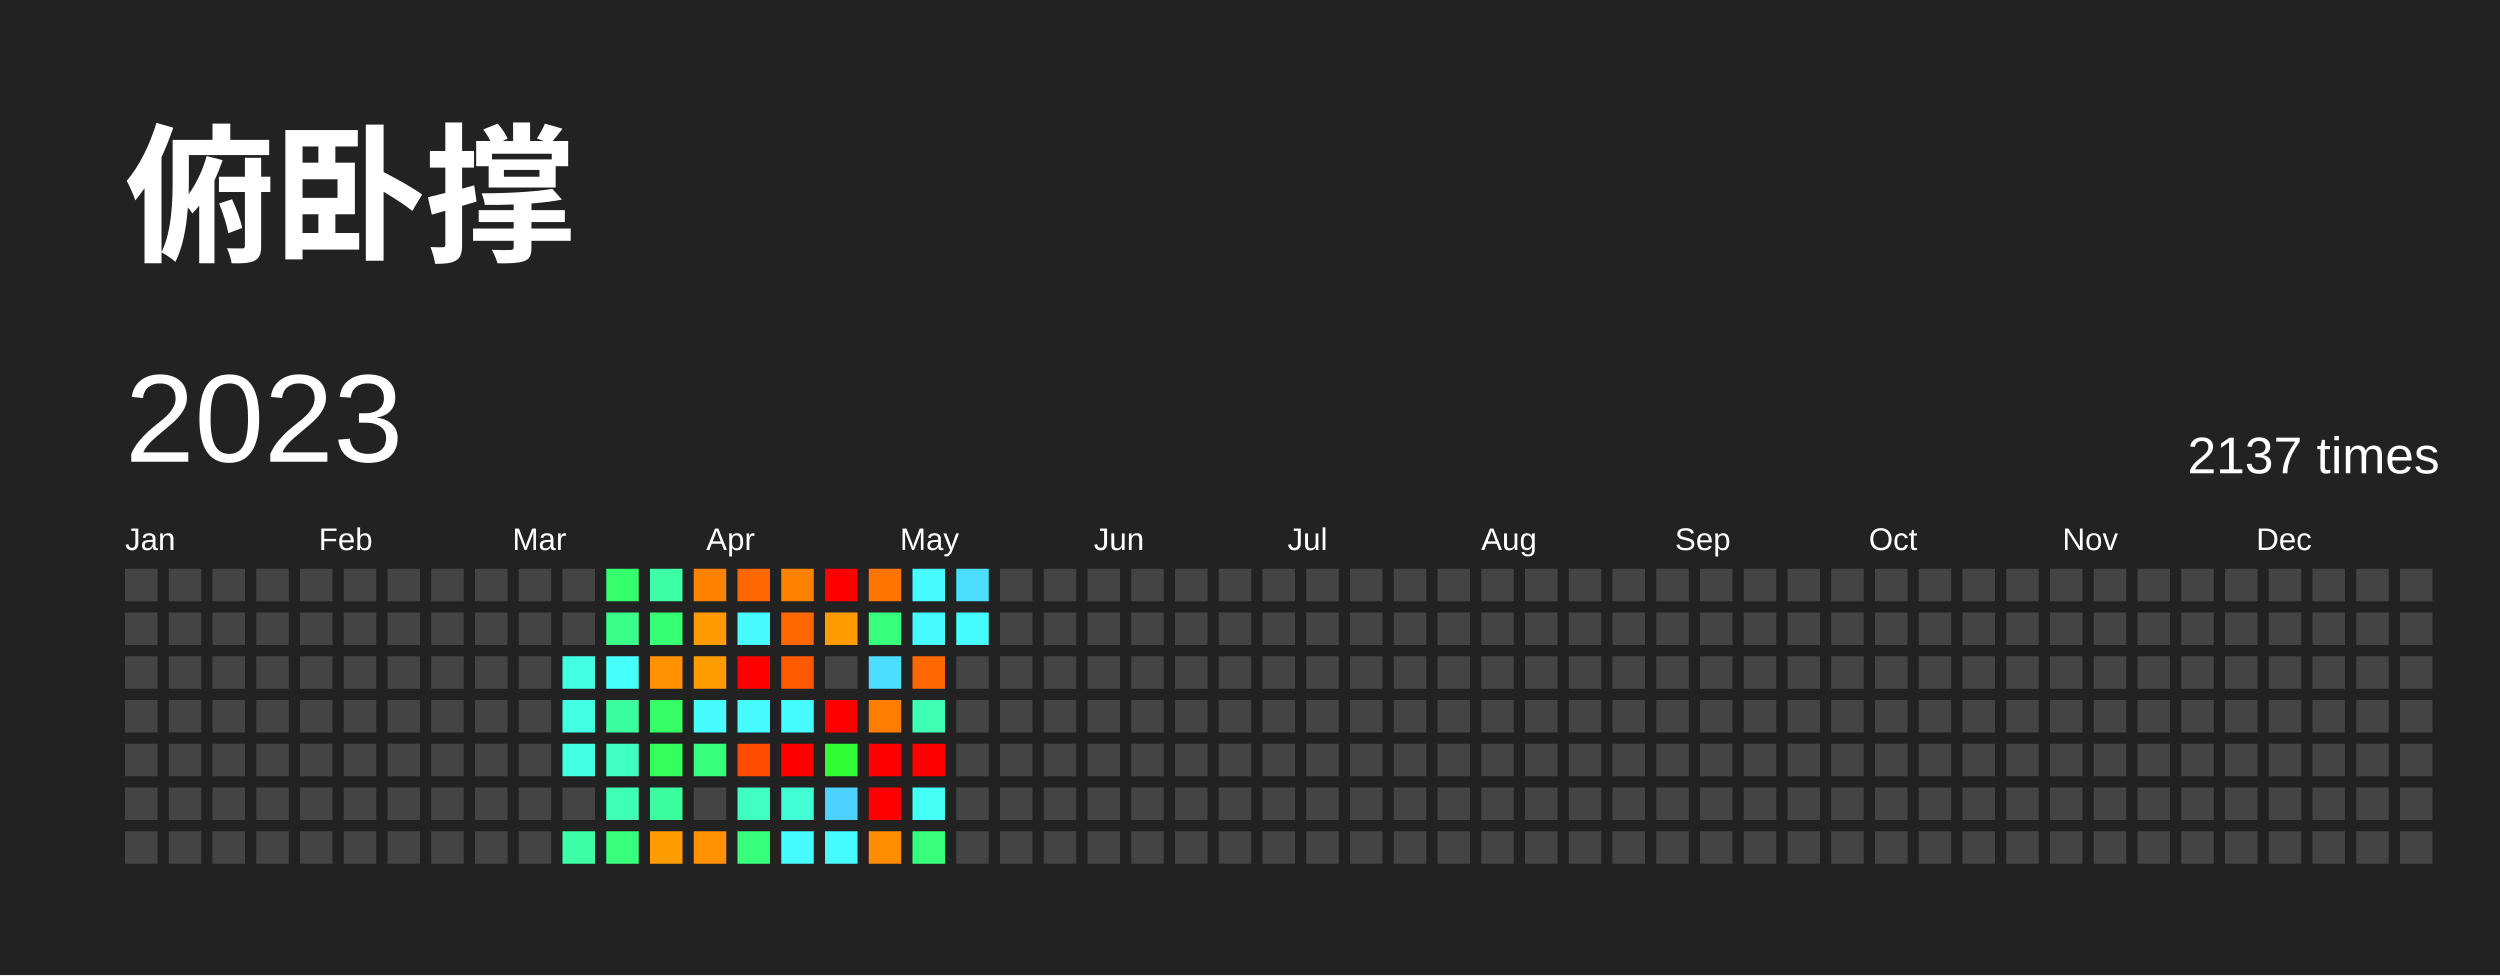
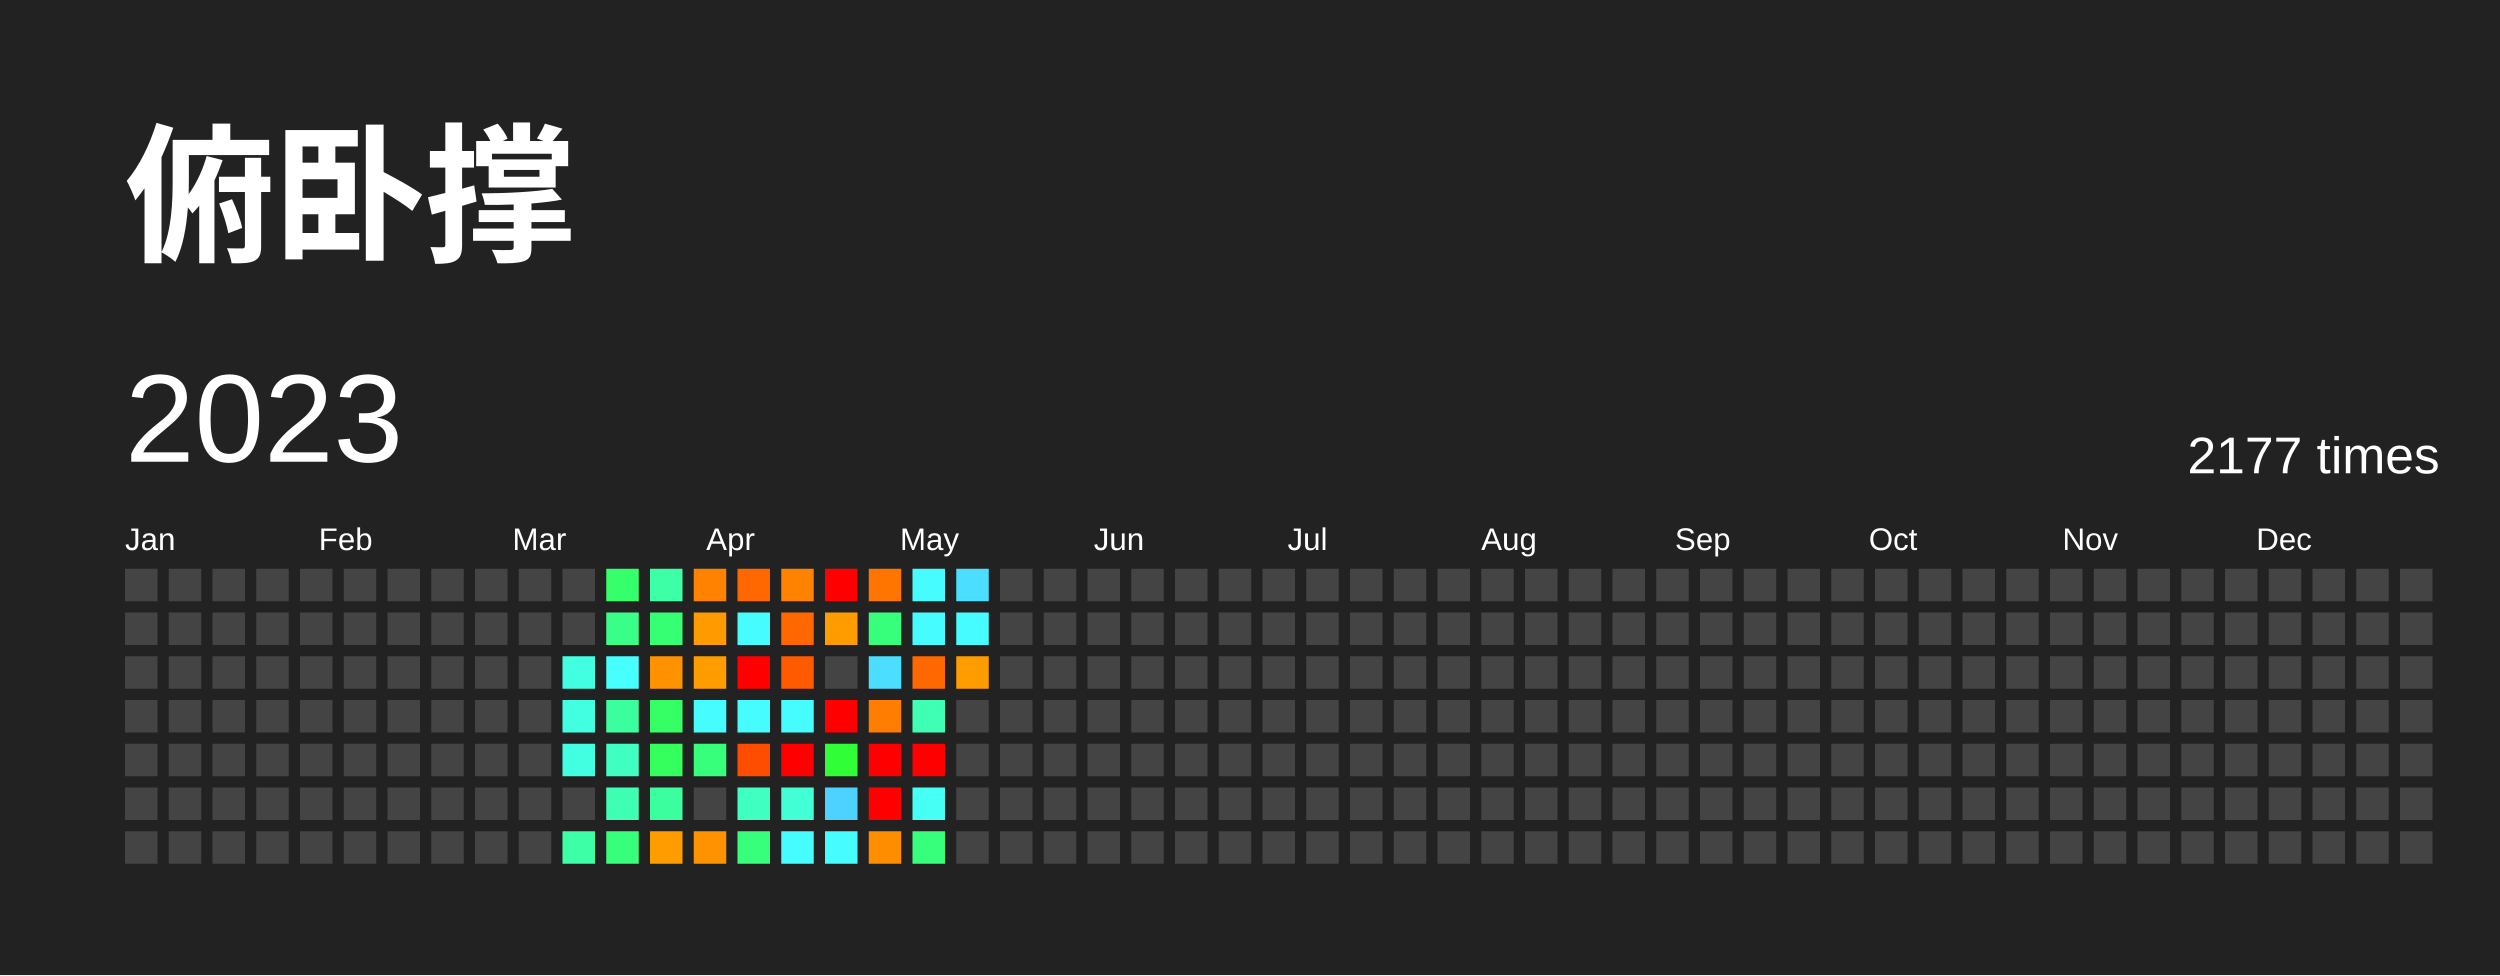
<svg xmlns="http://www.w3.org/2000/svg" baseProfile="full" height="78mm" version="1.1" viewBox="0,0,200,78" width="200mm">
  <defs />
  <rect fill="#222222" height="78" width="200" x="0" y="0" />
  <text fill="#FFFFFF" style="font-size:12px; font-family:Arial; font-weight:bold;" x="10" y="20">俯卧撑</text>
  <text dominant-baseline="hanging" fill="#FFFFFF" style="font-size:10.0px; font-family:Arial;" x="10" y="30">2023</text>
-   <text dominant-baseline="hanging" fill="#FFFFFF" style="font-size:4.125px; font-family:Arial;" x="175" y="35">2137 times</text>
+   <text dominant-baseline="hanging" fill="#FFFFFF" style="font-size:4.125px; font-family:Arial;" x="175" y="35">2177 times</text>
  <text fill="#FFFFFF" style="font-size:2.5px; font-family:Arial" x="10.0" y="44">Jan</text>
  <text fill="#FFFFFF" style="font-size:2.5px; font-family:Arial" x="25.5" y="44">Feb</text>
  <text fill="#FFFFFF" style="font-size:2.5px; font-family:Arial" x="41.0" y="44">Mar</text>
  <text fill="#FFFFFF" style="font-size:2.5px; font-family:Arial" x="56.5" y="44">Apr</text>
  <text fill="#FFFFFF" style="font-size:2.5px; font-family:Arial" x="72.0" y="44">May</text>
  <text fill="#FFFFFF" style="font-size:2.5px; font-family:Arial" x="87.5" y="44">Jun</text>
  <text fill="#FFFFFF" style="font-size:2.5px; font-family:Arial" x="103.0" y="44">Jul</text>
  <text fill="#FFFFFF" style="font-size:2.5px; font-family:Arial" x="118.5" y="44">Aug</text>
  <text fill="#FFFFFF" style="font-size:2.5px; font-family:Arial" x="134.0" y="44">Sep</text>
  <text fill="#FFFFFF" style="font-size:2.5px; font-family:Arial" x="149.5" y="44">Oct</text>
  <text fill="#FFFFFF" style="font-size:2.5px; font-family:Arial" x="165.0" y="44">Nov</text>
  <text fill="#FFFFFF" style="font-size:2.5px; font-family:Arial" x="180.5" y="44">Dec</text>
  <rect fill="#444444" height="2.6" width="2.6" x="10.0" y="45.5" />
  <rect fill="#444444" height="2.6" width="2.6" x="10.0" y="49.0" />
  <rect fill="#444444" height="2.6" width="2.6" x="10.0" y="52.5" />
  <rect fill="#444444" height="2.6" width="2.6" x="10.0" y="56.0" />
  <rect fill="#444444" height="2.6" width="2.6" x="10.0" y="59.5" />
  <rect fill="#444444" height="2.6" width="2.6" x="10.0" y="63.0" />
  <rect fill="#444444" height="2.6" width="2.6" x="10.0" y="66.5" />
  <rect fill="#444444" height="2.6" width="2.6" x="13.5" y="45.5" />
  <rect fill="#444444" height="2.6" width="2.6" x="13.5" y="49.0" />
  <rect fill="#444444" height="2.6" width="2.6" x="13.5" y="52.5" />
  <rect fill="#444444" height="2.6" width="2.6" x="13.5" y="56.0" />
  <rect fill="#444444" height="2.6" width="2.6" x="13.5" y="59.5" />
  <rect fill="#444444" height="2.6" width="2.6" x="13.5" y="63.0" />
  <rect fill="#444444" height="2.6" width="2.6" x="13.5" y="66.5" />
  <rect fill="#444444" height="2.6" width="2.6" x="17.0" y="45.5" />
  <rect fill="#444444" height="2.6" width="2.6" x="17.0" y="49.0" />
  <rect fill="#444444" height="2.6" width="2.6" x="17.0" y="52.5" />
  <rect fill="#444444" height="2.6" width="2.6" x="17.0" y="56.0" />
  <rect fill="#444444" height="2.6" width="2.6" x="17.0" y="59.5" />
  <rect fill="#444444" height="2.6" width="2.6" x="17.0" y="63.0" />
  <rect fill="#444444" height="2.6" width="2.6" x="17.0" y="66.5" />
  <rect fill="#444444" height="2.6" width="2.6" x="20.5" y="45.5" />
  <rect fill="#444444" height="2.6" width="2.6" x="20.5" y="49.0" />
  <rect fill="#444444" height="2.6" width="2.6" x="20.5" y="52.5" />
  <rect fill="#444444" height="2.6" width="2.6" x="20.5" y="56.0" />
  <rect fill="#444444" height="2.6" width="2.6" x="20.5" y="59.5" />
  <rect fill="#444444" height="2.6" width="2.6" x="20.5" y="63.0" />
  <rect fill="#444444" height="2.6" width="2.6" x="20.5" y="66.5" />
  <rect fill="#444444" height="2.6" width="2.6" x="24.0" y="45.5" />
  <rect fill="#444444" height="2.6" width="2.6" x="24.0" y="49.0" />
  <rect fill="#444444" height="2.6" width="2.6" x="24.0" y="52.5" />
  <rect fill="#444444" height="2.6" width="2.6" x="24.0" y="56.0" />
  <rect fill="#444444" height="2.6" width="2.6" x="24.0" y="59.5" />
  <rect fill="#444444" height="2.6" width="2.6" x="24.0" y="63.0" />
  <rect fill="#444444" height="2.6" width="2.6" x="24.0" y="66.5" />
  <rect fill="#444444" height="2.6" width="2.6" x="27.5" y="45.5" />
  <rect fill="#444444" height="2.6" width="2.6" x="27.5" y="49.0" />
  <rect fill="#444444" height="2.6" width="2.6" x="27.5" y="52.5" />
  <rect fill="#444444" height="2.6" width="2.6" x="27.5" y="56.0" />
  <rect fill="#444444" height="2.6" width="2.6" x="27.5" y="59.5" />
  <rect fill="#444444" height="2.6" width="2.6" x="27.5" y="63.0" />
  <rect fill="#444444" height="2.6" width="2.6" x="27.5" y="66.5" />
  <rect fill="#444444" height="2.6" width="2.6" x="31.0" y="45.5" />
  <rect fill="#444444" height="2.6" width="2.6" x="31.0" y="49.0" />
  <rect fill="#444444" height="2.6" width="2.6" x="31.0" y="52.5" />
  <rect fill="#444444" height="2.6" width="2.6" x="31.0" y="56.0" />
  <rect fill="#444444" height="2.6" width="2.6" x="31.0" y="59.5" />
  <rect fill="#444444" height="2.6" width="2.6" x="31.0" y="63.0" />
  <rect fill="#444444" height="2.6" width="2.6" x="31.0" y="66.5" />
  <rect fill="#444444" height="2.6" width="2.6" x="34.5" y="45.5" />
  <rect fill="#444444" height="2.6" width="2.6" x="34.5" y="49.0" />
  <rect fill="#444444" height="2.6" width="2.6" x="34.5" y="52.5" />
  <rect fill="#444444" height="2.6" width="2.6" x="34.5" y="56.0" />
  <rect fill="#444444" height="2.6" width="2.6" x="34.5" y="59.5" />
  <rect fill="#444444" height="2.6" width="2.6" x="34.5" y="63.0" />
  <rect fill="#444444" height="2.6" width="2.6" x="34.5" y="66.5" />
  <rect fill="#444444" height="2.6" width="2.6" x="38.0" y="45.5" />
  <rect fill="#444444" height="2.6" width="2.6" x="38.0" y="49.0" />
  <rect fill="#444444" height="2.6" width="2.6" x="38.0" y="52.5" />
  <rect fill="#444444" height="2.6" width="2.6" x="38.0" y="56.0" />
  <rect fill="#444444" height="2.6" width="2.6" x="38.0" y="59.5" />
  <rect fill="#444444" height="2.6" width="2.6" x="38.0" y="63.0" />
  <rect fill="#444444" height="2.6" width="2.6" x="38.0" y="66.5" />
  <rect fill="#444444" height="2.6" width="2.6" x="41.5" y="45.5" />
  <rect fill="#444444" height="2.6" width="2.6" x="41.5" y="49.0" />
  <rect fill="#444444" height="2.6" width="2.6" x="41.5" y="52.5" />
  <rect fill="#444444" height="2.6" width="2.6" x="41.5" y="56.0" />
  <rect fill="#444444" height="2.6" width="2.6" x="41.5" y="59.5" />
  <rect fill="#444444" height="2.6" width="2.6" x="41.5" y="63.0" />
  <rect fill="#444444" height="2.6" width="2.6" x="41.5" y="66.5" />
  <rect fill="#444444" height="2.6" width="2.6" x="45.0" y="45.5" />
  <rect fill="#444444" height="2.6" width="2.6" x="45.0" y="49.0" />
  <rect fill="#43ffe2" height="2.6" width="2.6" x="45.0" y="52.5" />
  <rect fill="#43ffe2" height="2.6" width="2.6" x="45.0" y="56.0" />
  <rect fill="#43ffe2" height="2.6" width="2.6" x="45.0" y="59.5" />
  <rect fill="#444444" height="2.6" width="2.6" x="45.0" y="63.0" />
  <rect fill="#3cffa6" height="2.6" width="2.6" x="45.0" y="66.5" />
  <rect fill="#36ff6c" height="2.6" width="2.6" x="48.5" y="45.5" />
  <rect fill="#39ff89" height="2.6" width="2.6" x="48.5" y="49.0" />
  <rect fill="#47fffc" height="2.6" width="2.6" x="48.5" y="52.5" />
  <rect fill="#3bff9f" height="2.6" width="2.6" x="48.5" y="56.0" />
  <rect fill="#3fffc1" height="2.6" width="2.6" x="48.5" y="59.5" />
  <rect fill="#3effb3" height="2.6" width="2.6" x="48.5" y="63.0" />
  <rect fill="#37ff7b" height="2.6" width="2.6" x="48.5" y="66.5" />
  <rect fill="#3cffa6" height="2.6" width="2.6" x="52.0" y="45.5" />
  <rect fill="#37ff73" height="2.6" width="2.6" x="52.0" y="49.0" />
  <rect fill="#ff9200" height="2.6" width="2.6" x="52.0" y="52.5" />
  <rect fill="#35ff65" height="2.6" width="2.6" x="52.0" y="56.0" />
  <rect fill="#34ff5d" height="2.6" width="2.6" x="52.0" y="59.5" />
  <rect fill="#3bff9f" height="2.6" width="2.6" x="52.0" y="63.0" />
  <rect fill="#ff9d00" height="2.6" width="2.6" x="52.0" y="66.5" />
  <rect fill="#ff8200" height="2.6" width="2.6" x="55.5" y="45.5" />
  <rect fill="#ff9a00" height="2.6" width="2.6" x="55.5" y="49.0" />
  <rect fill="#ff9d00" height="2.6" width="2.6" x="55.5" y="52.5" />
  <rect fill="#47fcff" height="2.6" width="2.6" x="55.5" y="56.0" />
  <rect fill="#37ff7b" height="2.6" width="2.6" x="55.5" y="59.5" />
  <rect fill="#444444" height="2.6" width="2.6" x="55.5" y="63.0" />
  <rect fill="#ff9200" height="2.6" width="2.6" x="55.5" y="66.5" />
  <rect fill="#ff6800" height="2.6" width="2.6" x="59.0" y="45.5" />
  <rect fill="#47fcff" height="2.6" width="2.6" x="59.0" y="49.0" />
  <rect fill="red" height="2.6" width="2.6" x="59.0" y="52.5" />
  <rect fill="#47fcff" height="2.6" width="2.6" x="59.0" y="56.0" />
  <rect fill="#ff4d00" height="2.6" width="2.6" x="59.0" y="59.5" />
  <rect fill="#3fffc1" height="2.6" width="2.6" x="59.0" y="63.0" />
  <rect fill="#37ff7b" height="2.6" width="2.6" x="59.0" y="66.5" />
  <rect fill="#ff8200" height="2.6" width="2.6" x="62.5" y="45.5" />
  <rect fill="#ff6800" height="2.6" width="2.6" x="62.5" y="49.0" />
  <rect fill="#ff5a00" height="2.6" width="2.6" x="62.5" y="52.5" />
  <rect fill="#47fcff" height="2.6" width="2.6" x="62.5" y="56.0" />
  <rect fill="red" height="2.6" width="2.6" x="62.5" y="59.5" />
  <rect fill="#42ffd5" height="2.6" width="2.6" x="62.5" y="63.0" />
  <rect fill="#47fcff" height="2.6" width="2.6" x="62.5" y="66.5" />
  <rect fill="red" height="2.6" width="2.6" x="66.0" y="45.5" />
  <rect fill="#ff9d00" height="2.6" width="2.6" x="66.0" y="49.0" />
  <rect fill="#444444" height="2.6" width="2.6" x="66.0" y="52.5" />
  <rect fill="red" height="2.6" width="2.6" x="66.0" y="56.0" />
  <rect fill="#30ff37" height="2.6" width="2.6" x="66.0" y="59.5" />
  <rect fill="#4dd2ff" height="2.6" width="2.6" x="66.0" y="63.0" />
  <rect fill="#47fcff" height="2.6" width="2.6" x="66.0" y="66.5" />
  <rect fill="#ff7500" height="2.6" width="2.6" x="69.5" y="45.5" />
  <rect fill="#37ff7b" height="2.6" width="2.6" x="69.5" y="49.0" />
  <rect fill="#4bdeff" height="2.6" width="2.6" x="69.5" y="52.5" />
  <rect fill="#ff7d00" height="2.6" width="2.6" x="69.5" y="56.0" />
  <rect fill="red" height="2.6" width="2.6" x="69.5" y="59.5" />
  <rect fill="red" height="2.6" width="2.6" x="69.5" y="63.0" />
  <rect fill="#ff8d00" height="2.6" width="2.6" x="69.5" y="66.5" />
  <rect fill="#47fcff" height="2.6" width="2.6" x="73.0" y="45.5" />
  <rect fill="#47fcff" height="2.6" width="2.6" x="73.0" y="49.0" />
  <rect fill="#ff6800" height="2.6" width="2.6" x="73.0" y="52.5" />
  <rect fill="#3effb3" height="2.6" width="2.6" x="73.0" y="56.0" />
  <rect fill="red" height="2.6" width="2.6" x="73.0" y="59.5" />
  <rect fill="#46fff5" height="2.6" width="2.6" x="73.0" y="63.0" />
  <rect fill="#37ff7b" height="2.6" width="2.6" x="73.0" y="66.5" />
  <rect fill="#4bdeff" height="2.6" width="2.6" x="76.5" y="45.5" />
  <rect fill="#47fcff" height="2.6" width="2.6" x="76.5" y="49.0" />
-   <rect fill="#444444" height="2.6" width="2.6" x="76.5" y="52.5" />
+   <rect fill="#ff9d00" height="2.6" width="2.6" x="76.5" y="52.5" />
  <rect fill="#444444" height="2.6" width="2.6" x="76.5" y="56.0" />
  <rect fill="#444444" height="2.6" width="2.6" x="76.5" y="59.5" />
  <rect fill="#444444" height="2.6" width="2.6" x="76.5" y="63.0" />
  <rect fill="#444444" height="2.6" width="2.6" x="76.5" y="66.5" />
  <rect fill="#444444" height="2.6" width="2.6" x="80.0" y="45.5" />
  <rect fill="#444444" height="2.6" width="2.6" x="80.0" y="49.0" />
  <rect fill="#444444" height="2.6" width="2.6" x="80.0" y="52.5" />
  <rect fill="#444444" height="2.6" width="2.6" x="80.0" y="56.0" />
  <rect fill="#444444" height="2.6" width="2.6" x="80.0" y="59.5" />
  <rect fill="#444444" height="2.6" width="2.6" x="80.0" y="63.0" />
  <rect fill="#444444" height="2.6" width="2.6" x="80.0" y="66.5" />
  <rect fill="#444444" height="2.6" width="2.6" x="83.5" y="45.5" />
  <rect fill="#444444" height="2.6" width="2.6" x="83.5" y="49.0" />
  <rect fill="#444444" height="2.6" width="2.6" x="83.5" y="52.5" />
  <rect fill="#444444" height="2.6" width="2.6" x="83.5" y="56.0" />
  <rect fill="#444444" height="2.6" width="2.6" x="83.5" y="59.5" />
  <rect fill="#444444" height="2.6" width="2.6" x="83.5" y="63.0" />
  <rect fill="#444444" height="2.6" width="2.6" x="83.5" y="66.5" />
  <rect fill="#444444" height="2.6" width="2.6" x="87.0" y="45.5" />
  <rect fill="#444444" height="2.6" width="2.6" x="87.0" y="49.0" />
  <rect fill="#444444" height="2.6" width="2.6" x="87.0" y="52.5" />
  <rect fill="#444444" height="2.6" width="2.6" x="87.0" y="56.0" />
  <rect fill="#444444" height="2.6" width="2.6" x="87.0" y="59.5" />
  <rect fill="#444444" height="2.6" width="2.6" x="87.0" y="63.0" />
  <rect fill="#444444" height="2.6" width="2.6" x="87.0" y="66.5" />
  <rect fill="#444444" height="2.6" width="2.6" x="90.5" y="45.5" />
  <rect fill="#444444" height="2.6" width="2.6" x="90.5" y="49.0" />
  <rect fill="#444444" height="2.6" width="2.6" x="90.5" y="52.5" />
  <rect fill="#444444" height="2.6" width="2.6" x="90.5" y="56.0" />
  <rect fill="#444444" height="2.6" width="2.6" x="90.5" y="59.5" />
  <rect fill="#444444" height="2.6" width="2.6" x="90.5" y="63.0" />
  <rect fill="#444444" height="2.6" width="2.6" x="90.5" y="66.5" />
  <rect fill="#444444" height="2.6" width="2.6" x="94.0" y="45.5" />
  <rect fill="#444444" height="2.6" width="2.6" x="94.0" y="49.0" />
  <rect fill="#444444" height="2.6" width="2.6" x="94.0" y="52.5" />
  <rect fill="#444444" height="2.6" width="2.6" x="94.0" y="56.0" />
  <rect fill="#444444" height="2.6" width="2.6" x="94.0" y="59.5" />
  <rect fill="#444444" height="2.6" width="2.6" x="94.0" y="63.0" />
  <rect fill="#444444" height="2.6" width="2.6" x="94.0" y="66.5" />
  <rect fill="#444444" height="2.6" width="2.6" x="97.5" y="45.5" />
  <rect fill="#444444" height="2.6" width="2.6" x="97.5" y="49.0" />
  <rect fill="#444444" height="2.6" width="2.6" x="97.5" y="52.5" />
  <rect fill="#444444" height="2.6" width="2.6" x="97.5" y="56.0" />
  <rect fill="#444444" height="2.6" width="2.6" x="97.5" y="59.5" />
  <rect fill="#444444" height="2.6" width="2.6" x="97.5" y="63.0" />
  <rect fill="#444444" height="2.6" width="2.6" x="97.5" y="66.5" />
  <rect fill="#444444" height="2.6" width="2.6" x="101.0" y="45.5" />
  <rect fill="#444444" height="2.6" width="2.6" x="101.0" y="49.0" />
  <rect fill="#444444" height="2.6" width="2.6" x="101.0" y="52.5" />
  <rect fill="#444444" height="2.6" width="2.6" x="101.0" y="56.0" />
  <rect fill="#444444" height="2.6" width="2.6" x="101.0" y="59.5" />
  <rect fill="#444444" height="2.6" width="2.6" x="101.0" y="63.0" />
  <rect fill="#444444" height="2.6" width="2.6" x="101.0" y="66.5" />
  <rect fill="#444444" height="2.6" width="2.6" x="104.5" y="45.5" />
  <rect fill="#444444" height="2.6" width="2.6" x="104.5" y="49.0" />
  <rect fill="#444444" height="2.6" width="2.6" x="104.5" y="52.5" />
  <rect fill="#444444" height="2.6" width="2.6" x="104.5" y="56.0" />
  <rect fill="#444444" height="2.6" width="2.6" x="104.5" y="59.5" />
  <rect fill="#444444" height="2.6" width="2.6" x="104.5" y="63.0" />
  <rect fill="#444444" height="2.6" width="2.6" x="104.5" y="66.5" />
  <rect fill="#444444" height="2.6" width="2.6" x="108.0" y="45.5" />
  <rect fill="#444444" height="2.6" width="2.6" x="108.0" y="49.0" />
  <rect fill="#444444" height="2.6" width="2.6" x="108.0" y="52.5" />
  <rect fill="#444444" height="2.6" width="2.6" x="108.0" y="56.0" />
  <rect fill="#444444" height="2.6" width="2.6" x="108.0" y="59.5" />
  <rect fill="#444444" height="2.6" width="2.6" x="108.0" y="63.0" />
  <rect fill="#444444" height="2.6" width="2.6" x="108.0" y="66.5" />
  <rect fill="#444444" height="2.6" width="2.6" x="111.5" y="45.5" />
  <rect fill="#444444" height="2.6" width="2.6" x="111.5" y="49.0" />
  <rect fill="#444444" height="2.6" width="2.6" x="111.5" y="52.5" />
  <rect fill="#444444" height="2.6" width="2.6" x="111.5" y="56.0" />
  <rect fill="#444444" height="2.6" width="2.6" x="111.5" y="59.5" />
  <rect fill="#444444" height="2.6" width="2.6" x="111.5" y="63.0" />
  <rect fill="#444444" height="2.6" width="2.6" x="111.5" y="66.5" />
  <rect fill="#444444" height="2.6" width="2.6" x="115.0" y="45.5" />
  <rect fill="#444444" height="2.6" width="2.6" x="115.0" y="49.0" />
  <rect fill="#444444" height="2.6" width="2.6" x="115.0" y="52.5" />
  <rect fill="#444444" height="2.6" width="2.6" x="115.0" y="56.0" />
  <rect fill="#444444" height="2.6" width="2.6" x="115.0" y="59.5" />
  <rect fill="#444444" height="2.6" width="2.6" x="115.0" y="63.0" />
  <rect fill="#444444" height="2.6" width="2.6" x="115.0" y="66.5" />
  <rect fill="#444444" height="2.6" width="2.6" x="118.5" y="45.5" />
  <rect fill="#444444" height="2.6" width="2.6" x="118.5" y="49.0" />
  <rect fill="#444444" height="2.6" width="2.6" x="118.5" y="52.5" />
  <rect fill="#444444" height="2.6" width="2.6" x="118.5" y="56.0" />
  <rect fill="#444444" height="2.6" width="2.6" x="118.5" y="59.5" />
  <rect fill="#444444" height="2.6" width="2.6" x="118.5" y="63.0" />
  <rect fill="#444444" height="2.6" width="2.6" x="118.5" y="66.5" />
  <rect fill="#444444" height="2.6" width="2.6" x="122.0" y="45.5" />
  <rect fill="#444444" height="2.6" width="2.6" x="122.0" y="49.0" />
  <rect fill="#444444" height="2.6" width="2.6" x="122.0" y="52.5" />
  <rect fill="#444444" height="2.6" width="2.6" x="122.0" y="56.0" />
  <rect fill="#444444" height="2.6" width="2.6" x="122.0" y="59.5" />
  <rect fill="#444444" height="2.6" width="2.6" x="122.0" y="63.0" />
  <rect fill="#444444" height="2.6" width="2.6" x="122.0" y="66.5" />
  <rect fill="#444444" height="2.6" width="2.6" x="125.5" y="45.5" />
  <rect fill="#444444" height="2.6" width="2.6" x="125.5" y="49.0" />
  <rect fill="#444444" height="2.6" width="2.6" x="125.5" y="52.5" />
  <rect fill="#444444" height="2.6" width="2.6" x="125.5" y="56.0" />
  <rect fill="#444444" height="2.6" width="2.6" x="125.5" y="59.5" />
  <rect fill="#444444" height="2.6" width="2.6" x="125.5" y="63.0" />
  <rect fill="#444444" height="2.6" width="2.6" x="125.5" y="66.5" />
  <rect fill="#444444" height="2.6" width="2.6" x="129.0" y="45.5" />
  <rect fill="#444444" height="2.6" width="2.6" x="129.0" y="49.0" />
  <rect fill="#444444" height="2.6" width="2.6" x="129.0" y="52.5" />
  <rect fill="#444444" height="2.6" width="2.6" x="129.0" y="56.0" />
  <rect fill="#444444" height="2.6" width="2.6" x="129.0" y="59.5" />
  <rect fill="#444444" height="2.6" width="2.6" x="129.0" y="63.0" />
  <rect fill="#444444" height="2.6" width="2.6" x="129.0" y="66.5" />
  <rect fill="#444444" height="2.6" width="2.6" x="132.5" y="45.5" />
  <rect fill="#444444" height="2.6" width="2.6" x="132.5" y="49.0" />
  <rect fill="#444444" height="2.6" width="2.6" x="132.5" y="52.5" />
  <rect fill="#444444" height="2.6" width="2.6" x="132.5" y="56.0" />
  <rect fill="#444444" height="2.6" width="2.6" x="132.5" y="59.5" />
  <rect fill="#444444" height="2.6" width="2.6" x="132.5" y="63.0" />
  <rect fill="#444444" height="2.6" width="2.6" x="132.5" y="66.5" />
  <rect fill="#444444" height="2.6" width="2.6" x="136.0" y="45.5" />
  <rect fill="#444444" height="2.6" width="2.6" x="136.0" y="49.0" />
  <rect fill="#444444" height="2.6" width="2.6" x="136.0" y="52.5" />
  <rect fill="#444444" height="2.6" width="2.6" x="136.0" y="56.0" />
  <rect fill="#444444" height="2.6" width="2.6" x="136.0" y="59.5" />
  <rect fill="#444444" height="2.6" width="2.6" x="136.0" y="63.0" />
  <rect fill="#444444" height="2.6" width="2.6" x="136.0" y="66.5" />
  <rect fill="#444444" height="2.6" width="2.6" x="139.5" y="45.5" />
  <rect fill="#444444" height="2.6" width="2.6" x="139.5" y="49.0" />
  <rect fill="#444444" height="2.6" width="2.6" x="139.5" y="52.5" />
  <rect fill="#444444" height="2.6" width="2.6" x="139.5" y="56.0" />
  <rect fill="#444444" height="2.6" width="2.6" x="139.5" y="59.5" />
  <rect fill="#444444" height="2.6" width="2.6" x="139.5" y="63.0" />
  <rect fill="#444444" height="2.6" width="2.6" x="139.5" y="66.5" />
  <rect fill="#444444" height="2.6" width="2.6" x="143.0" y="45.5" />
  <rect fill="#444444" height="2.6" width="2.6" x="143.0" y="49.0" />
  <rect fill="#444444" height="2.6" width="2.6" x="143.0" y="52.5" />
  <rect fill="#444444" height="2.6" width="2.6" x="143.0" y="56.0" />
  <rect fill="#444444" height="2.6" width="2.6" x="143.0" y="59.5" />
  <rect fill="#444444" height="2.6" width="2.6" x="143.0" y="63.0" />
  <rect fill="#444444" height="2.6" width="2.6" x="143.0" y="66.5" />
  <rect fill="#444444" height="2.6" width="2.6" x="146.5" y="45.5" />
  <rect fill="#444444" height="2.6" width="2.6" x="146.5" y="49.0" />
  <rect fill="#444444" height="2.6" width="2.6" x="146.5" y="52.5" />
  <rect fill="#444444" height="2.6" width="2.6" x="146.5" y="56.0" />
  <rect fill="#444444" height="2.6" width="2.6" x="146.5" y="59.5" />
  <rect fill="#444444" height="2.6" width="2.6" x="146.5" y="63.0" />
  <rect fill="#444444" height="2.6" width="2.6" x="146.5" y="66.5" />
  <rect fill="#444444" height="2.6" width="2.6" x="150.0" y="45.5" />
  <rect fill="#444444" height="2.6" width="2.6" x="150.0" y="49.0" />
  <rect fill="#444444" height="2.6" width="2.6" x="150.0" y="52.5" />
  <rect fill="#444444" height="2.6" width="2.6" x="150.0" y="56.0" />
  <rect fill="#444444" height="2.6" width="2.6" x="150.0" y="59.5" />
  <rect fill="#444444" height="2.6" width="2.6" x="150.0" y="63.0" />
  <rect fill="#444444" height="2.6" width="2.6" x="150.0" y="66.5" />
  <rect fill="#444444" height="2.6" width="2.6" x="153.5" y="45.5" />
  <rect fill="#444444" height="2.6" width="2.6" x="153.5" y="49.0" />
  <rect fill="#444444" height="2.6" width="2.6" x="153.5" y="52.5" />
  <rect fill="#444444" height="2.6" width="2.6" x="153.5" y="56.0" />
  <rect fill="#444444" height="2.6" width="2.6" x="153.5" y="59.5" />
  <rect fill="#444444" height="2.6" width="2.6" x="153.5" y="63.0" />
  <rect fill="#444444" height="2.6" width="2.6" x="153.5" y="66.5" />
  <rect fill="#444444" height="2.6" width="2.6" x="157.0" y="45.5" />
  <rect fill="#444444" height="2.6" width="2.6" x="157.0" y="49.0" />
  <rect fill="#444444" height="2.6" width="2.6" x="157.0" y="52.5" />
  <rect fill="#444444" height="2.6" width="2.6" x="157.0" y="56.0" />
  <rect fill="#444444" height="2.6" width="2.6" x="157.0" y="59.5" />
  <rect fill="#444444" height="2.6" width="2.6" x="157.0" y="63.0" />
  <rect fill="#444444" height="2.6" width="2.6" x="157.0" y="66.5" />
  <rect fill="#444444" height="2.6" width="2.6" x="160.5" y="45.5" />
  <rect fill="#444444" height="2.6" width="2.6" x="160.5" y="49.0" />
  <rect fill="#444444" height="2.6" width="2.6" x="160.5" y="52.5" />
  <rect fill="#444444" height="2.6" width="2.6" x="160.5" y="56.0" />
  <rect fill="#444444" height="2.6" width="2.6" x="160.5" y="59.5" />
  <rect fill="#444444" height="2.6" width="2.6" x="160.5" y="63.0" />
  <rect fill="#444444" height="2.6" width="2.6" x="160.5" y="66.5" />
  <rect fill="#444444" height="2.6" width="2.6" x="164.0" y="45.5" />
  <rect fill="#444444" height="2.6" width="2.6" x="164.0" y="49.0" />
  <rect fill="#444444" height="2.6" width="2.6" x="164.0" y="52.5" />
  <rect fill="#444444" height="2.6" width="2.6" x="164.0" y="56.0" />
  <rect fill="#444444" height="2.6" width="2.6" x="164.0" y="59.5" />
  <rect fill="#444444" height="2.6" width="2.6" x="164.0" y="63.0" />
  <rect fill="#444444" height="2.6" width="2.6" x="164.0" y="66.5" />
  <rect fill="#444444" height="2.6" width="2.6" x="167.5" y="45.5" />
  <rect fill="#444444" height="2.6" width="2.6" x="167.5" y="49.0" />
  <rect fill="#444444" height="2.6" width="2.6" x="167.5" y="52.5" />
  <rect fill="#444444" height="2.6" width="2.6" x="167.5" y="56.0" />
  <rect fill="#444444" height="2.6" width="2.6" x="167.5" y="59.5" />
  <rect fill="#444444" height="2.6" width="2.6" x="167.5" y="63.0" />
  <rect fill="#444444" height="2.6" width="2.6" x="167.5" y="66.5" />
  <rect fill="#444444" height="2.6" width="2.6" x="171.0" y="45.5" />
  <rect fill="#444444" height="2.6" width="2.6" x="171.0" y="49.0" />
  <rect fill="#444444" height="2.6" width="2.6" x="171.0" y="52.5" />
  <rect fill="#444444" height="2.6" width="2.6" x="171.0" y="56.0" />
  <rect fill="#444444" height="2.6" width="2.6" x="171.0" y="59.5" />
  <rect fill="#444444" height="2.6" width="2.6" x="171.0" y="63.0" />
  <rect fill="#444444" height="2.6" width="2.6" x="171.0" y="66.5" />
  <rect fill="#444444" height="2.6" width="2.6" x="174.5" y="45.5" />
  <rect fill="#444444" height="2.6" width="2.6" x="174.5" y="49.0" />
  <rect fill="#444444" height="2.6" width="2.6" x="174.5" y="52.5" />
  <rect fill="#444444" height="2.6" width="2.6" x="174.5" y="56.0" />
  <rect fill="#444444" height="2.6" width="2.6" x="174.5" y="59.5" />
  <rect fill="#444444" height="2.6" width="2.6" x="174.5" y="63.0" />
  <rect fill="#444444" height="2.6" width="2.6" x="174.5" y="66.5" />
  <rect fill="#444444" height="2.6" width="2.6" x="178.0" y="45.5" />
  <rect fill="#444444" height="2.6" width="2.6" x="178.0" y="49.0" />
  <rect fill="#444444" height="2.6" width="2.6" x="178.0" y="52.5" />
  <rect fill="#444444" height="2.6" width="2.6" x="178.0" y="56.0" />
  <rect fill="#444444" height="2.6" width="2.6" x="178.0" y="59.5" />
  <rect fill="#444444" height="2.6" width="2.6" x="178.0" y="63.0" />
  <rect fill="#444444" height="2.6" width="2.6" x="178.0" y="66.5" />
  <rect fill="#444444" height="2.6" width="2.6" x="181.5" y="45.5" />
  <rect fill="#444444" height="2.6" width="2.6" x="181.5" y="49.0" />
  <rect fill="#444444" height="2.6" width="2.6" x="181.5" y="52.5" />
  <rect fill="#444444" height="2.6" width="2.6" x="181.5" y="56.0" />
  <rect fill="#444444" height="2.6" width="2.6" x="181.5" y="59.5" />
  <rect fill="#444444" height="2.6" width="2.6" x="181.5" y="63.0" />
  <rect fill="#444444" height="2.6" width="2.6" x="181.5" y="66.5" />
  <rect fill="#444444" height="2.6" width="2.6" x="185.0" y="45.5" />
  <rect fill="#444444" height="2.6" width="2.6" x="185.0" y="49.0" />
  <rect fill="#444444" height="2.6" width="2.6" x="185.0" y="52.5" />
  <rect fill="#444444" height="2.6" width="2.6" x="185.0" y="56.0" />
  <rect fill="#444444" height="2.6" width="2.6" x="185.0" y="59.5" />
  <rect fill="#444444" height="2.6" width="2.6" x="185.0" y="63.0" />
  <rect fill="#444444" height="2.6" width="2.6" x="185.0" y="66.5" />
  <rect fill="#444444" height="2.6" width="2.6" x="188.5" y="45.5" />
  <rect fill="#444444" height="2.6" width="2.6" x="188.5" y="49.0" />
  <rect fill="#444444" height="2.6" width="2.6" x="188.5" y="52.5" />
  <rect fill="#444444" height="2.6" width="2.6" x="188.5" y="56.0" />
  <rect fill="#444444" height="2.6" width="2.6" x="188.5" y="59.5" />
  <rect fill="#444444" height="2.6" width="2.6" x="188.5" y="63.0" />
  <rect fill="#444444" height="2.6" width="2.6" x="188.5" y="66.5" />
  <rect fill="#444444" height="2.6" width="2.6" x="192.0" y="45.5" />
  <rect fill="#444444" height="2.6" width="2.6" x="192.0" y="49.0" />
  <rect fill="#444444" height="2.6" width="2.6" x="192.0" y="52.5" />
  <rect fill="#444444" height="2.6" width="2.6" x="192.0" y="56.0" />
  <rect fill="#444444" height="2.6" width="2.6" x="192.0" y="59.5" />
  <rect fill="#444444" height="2.6" width="2.6" x="192.0" y="63.0" />
  <rect fill="#444444" height="2.6" width="2.6" x="192.0" y="66.5" />
</svg>
